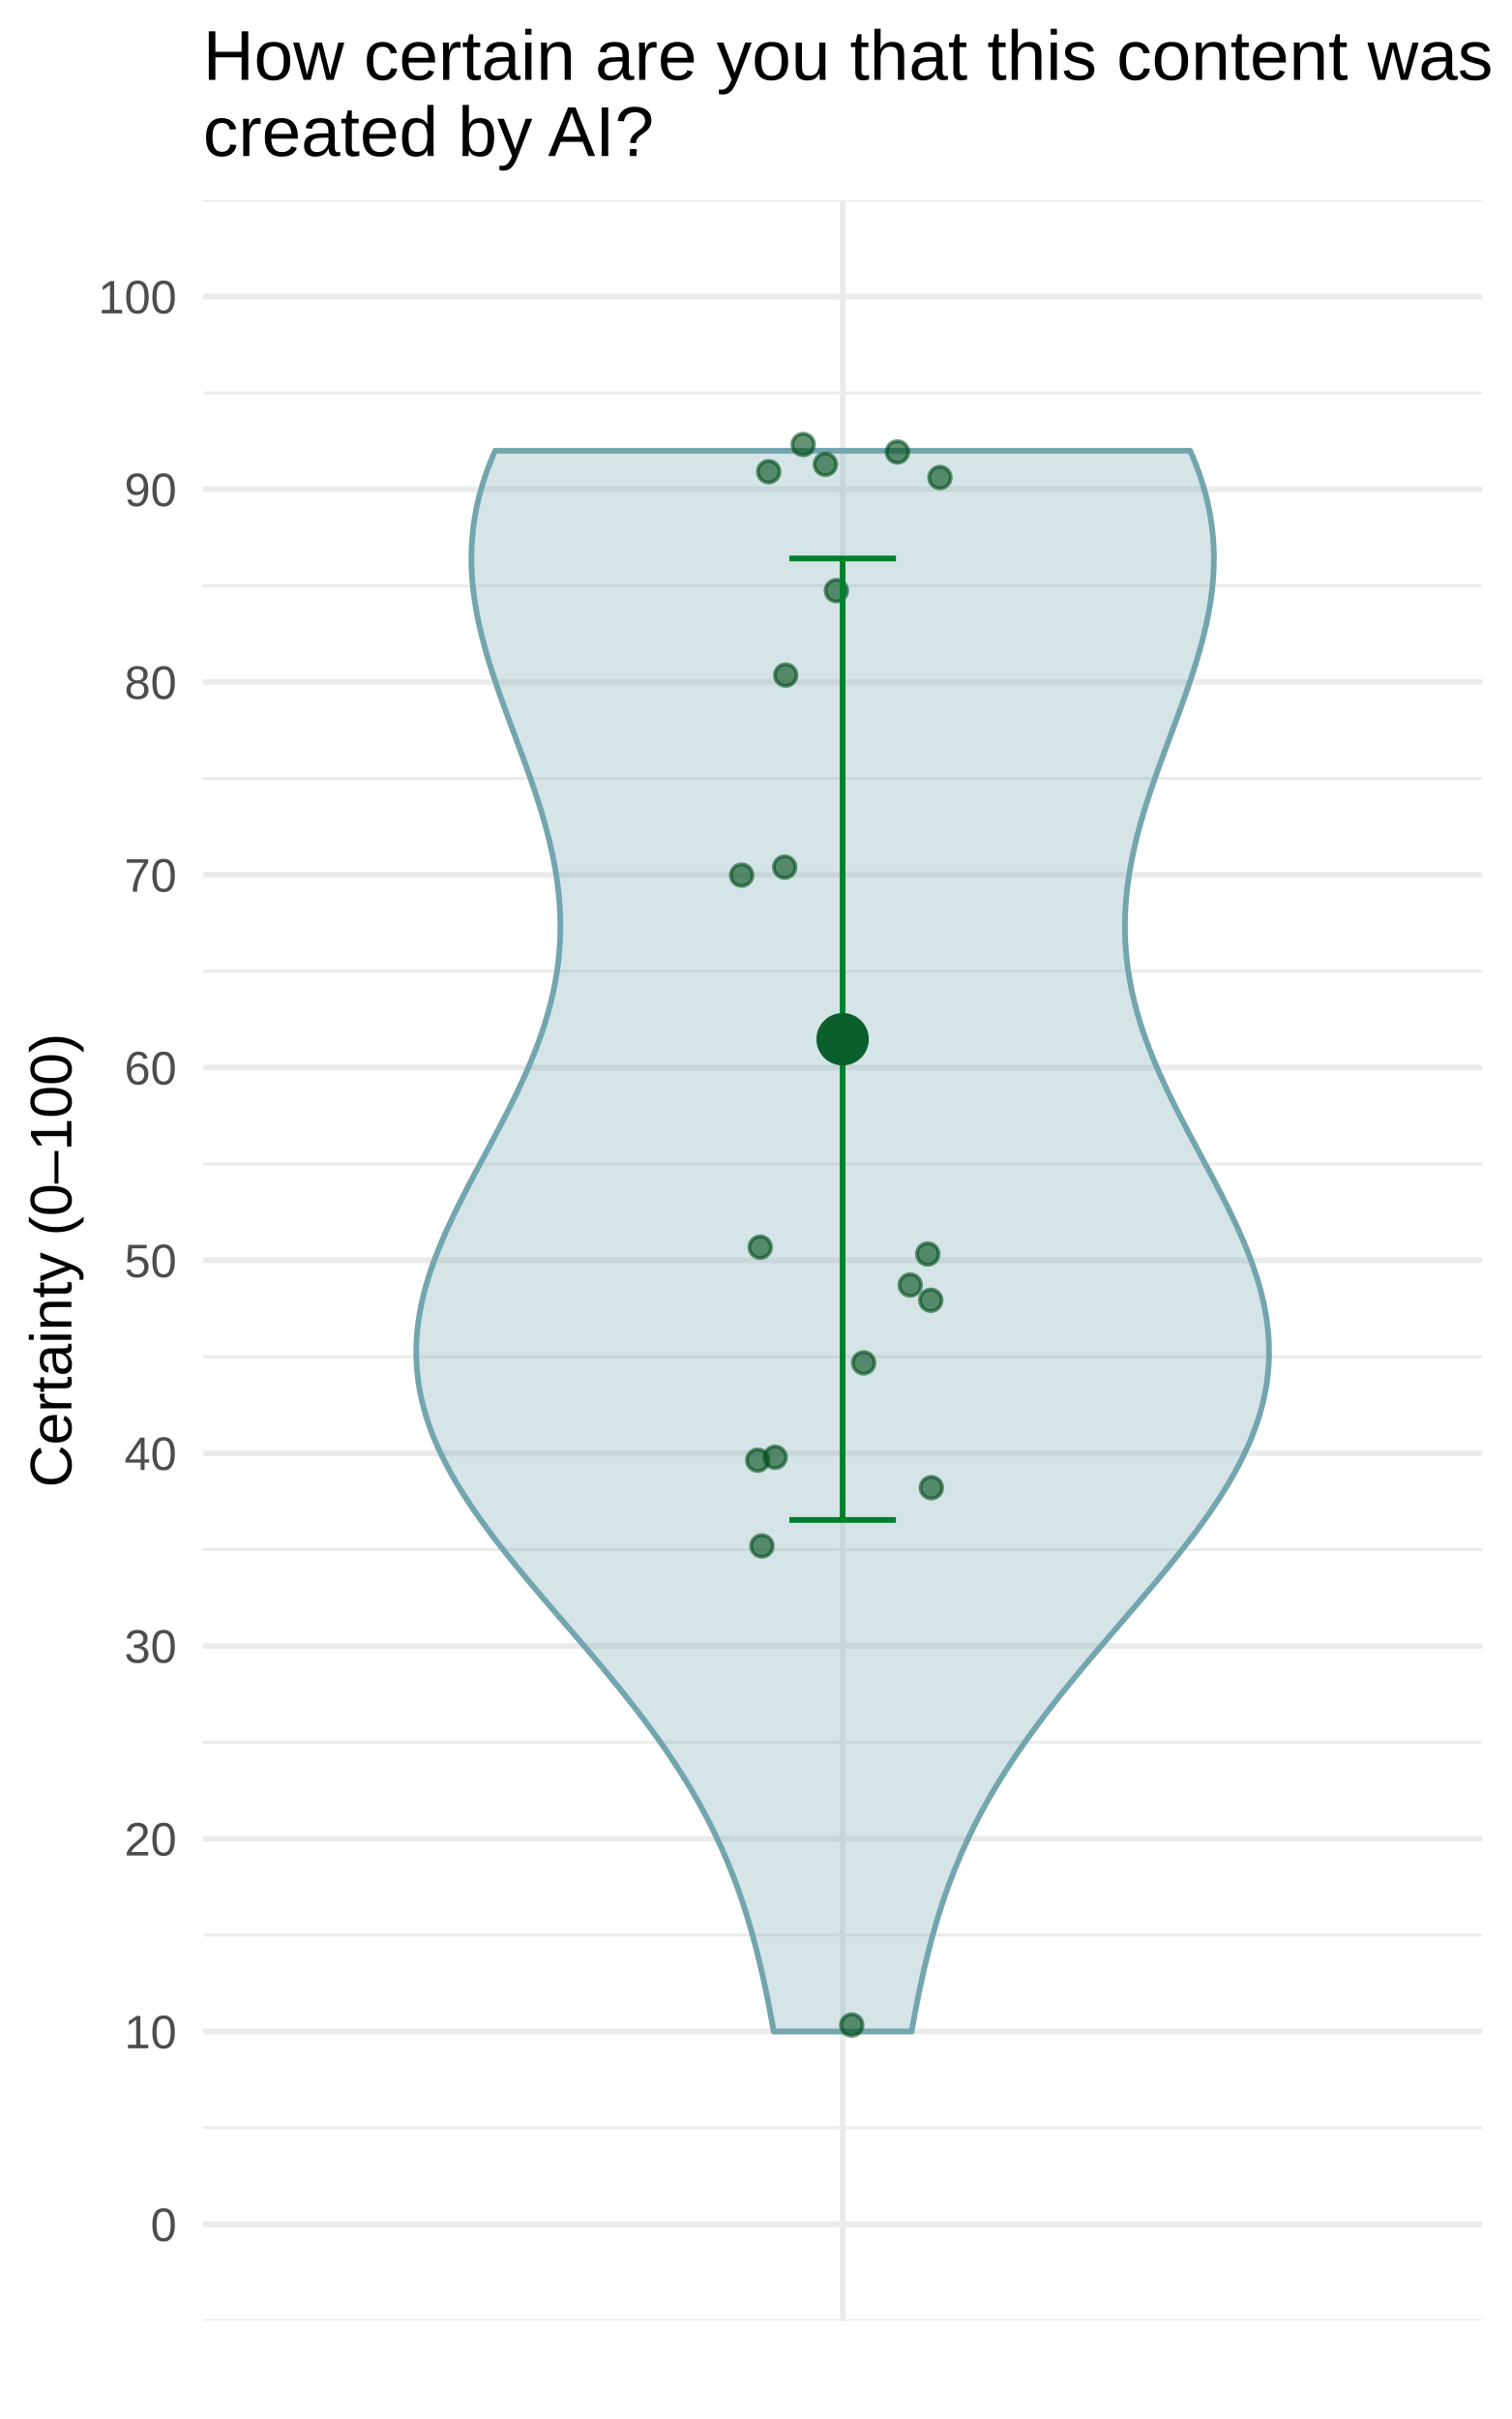
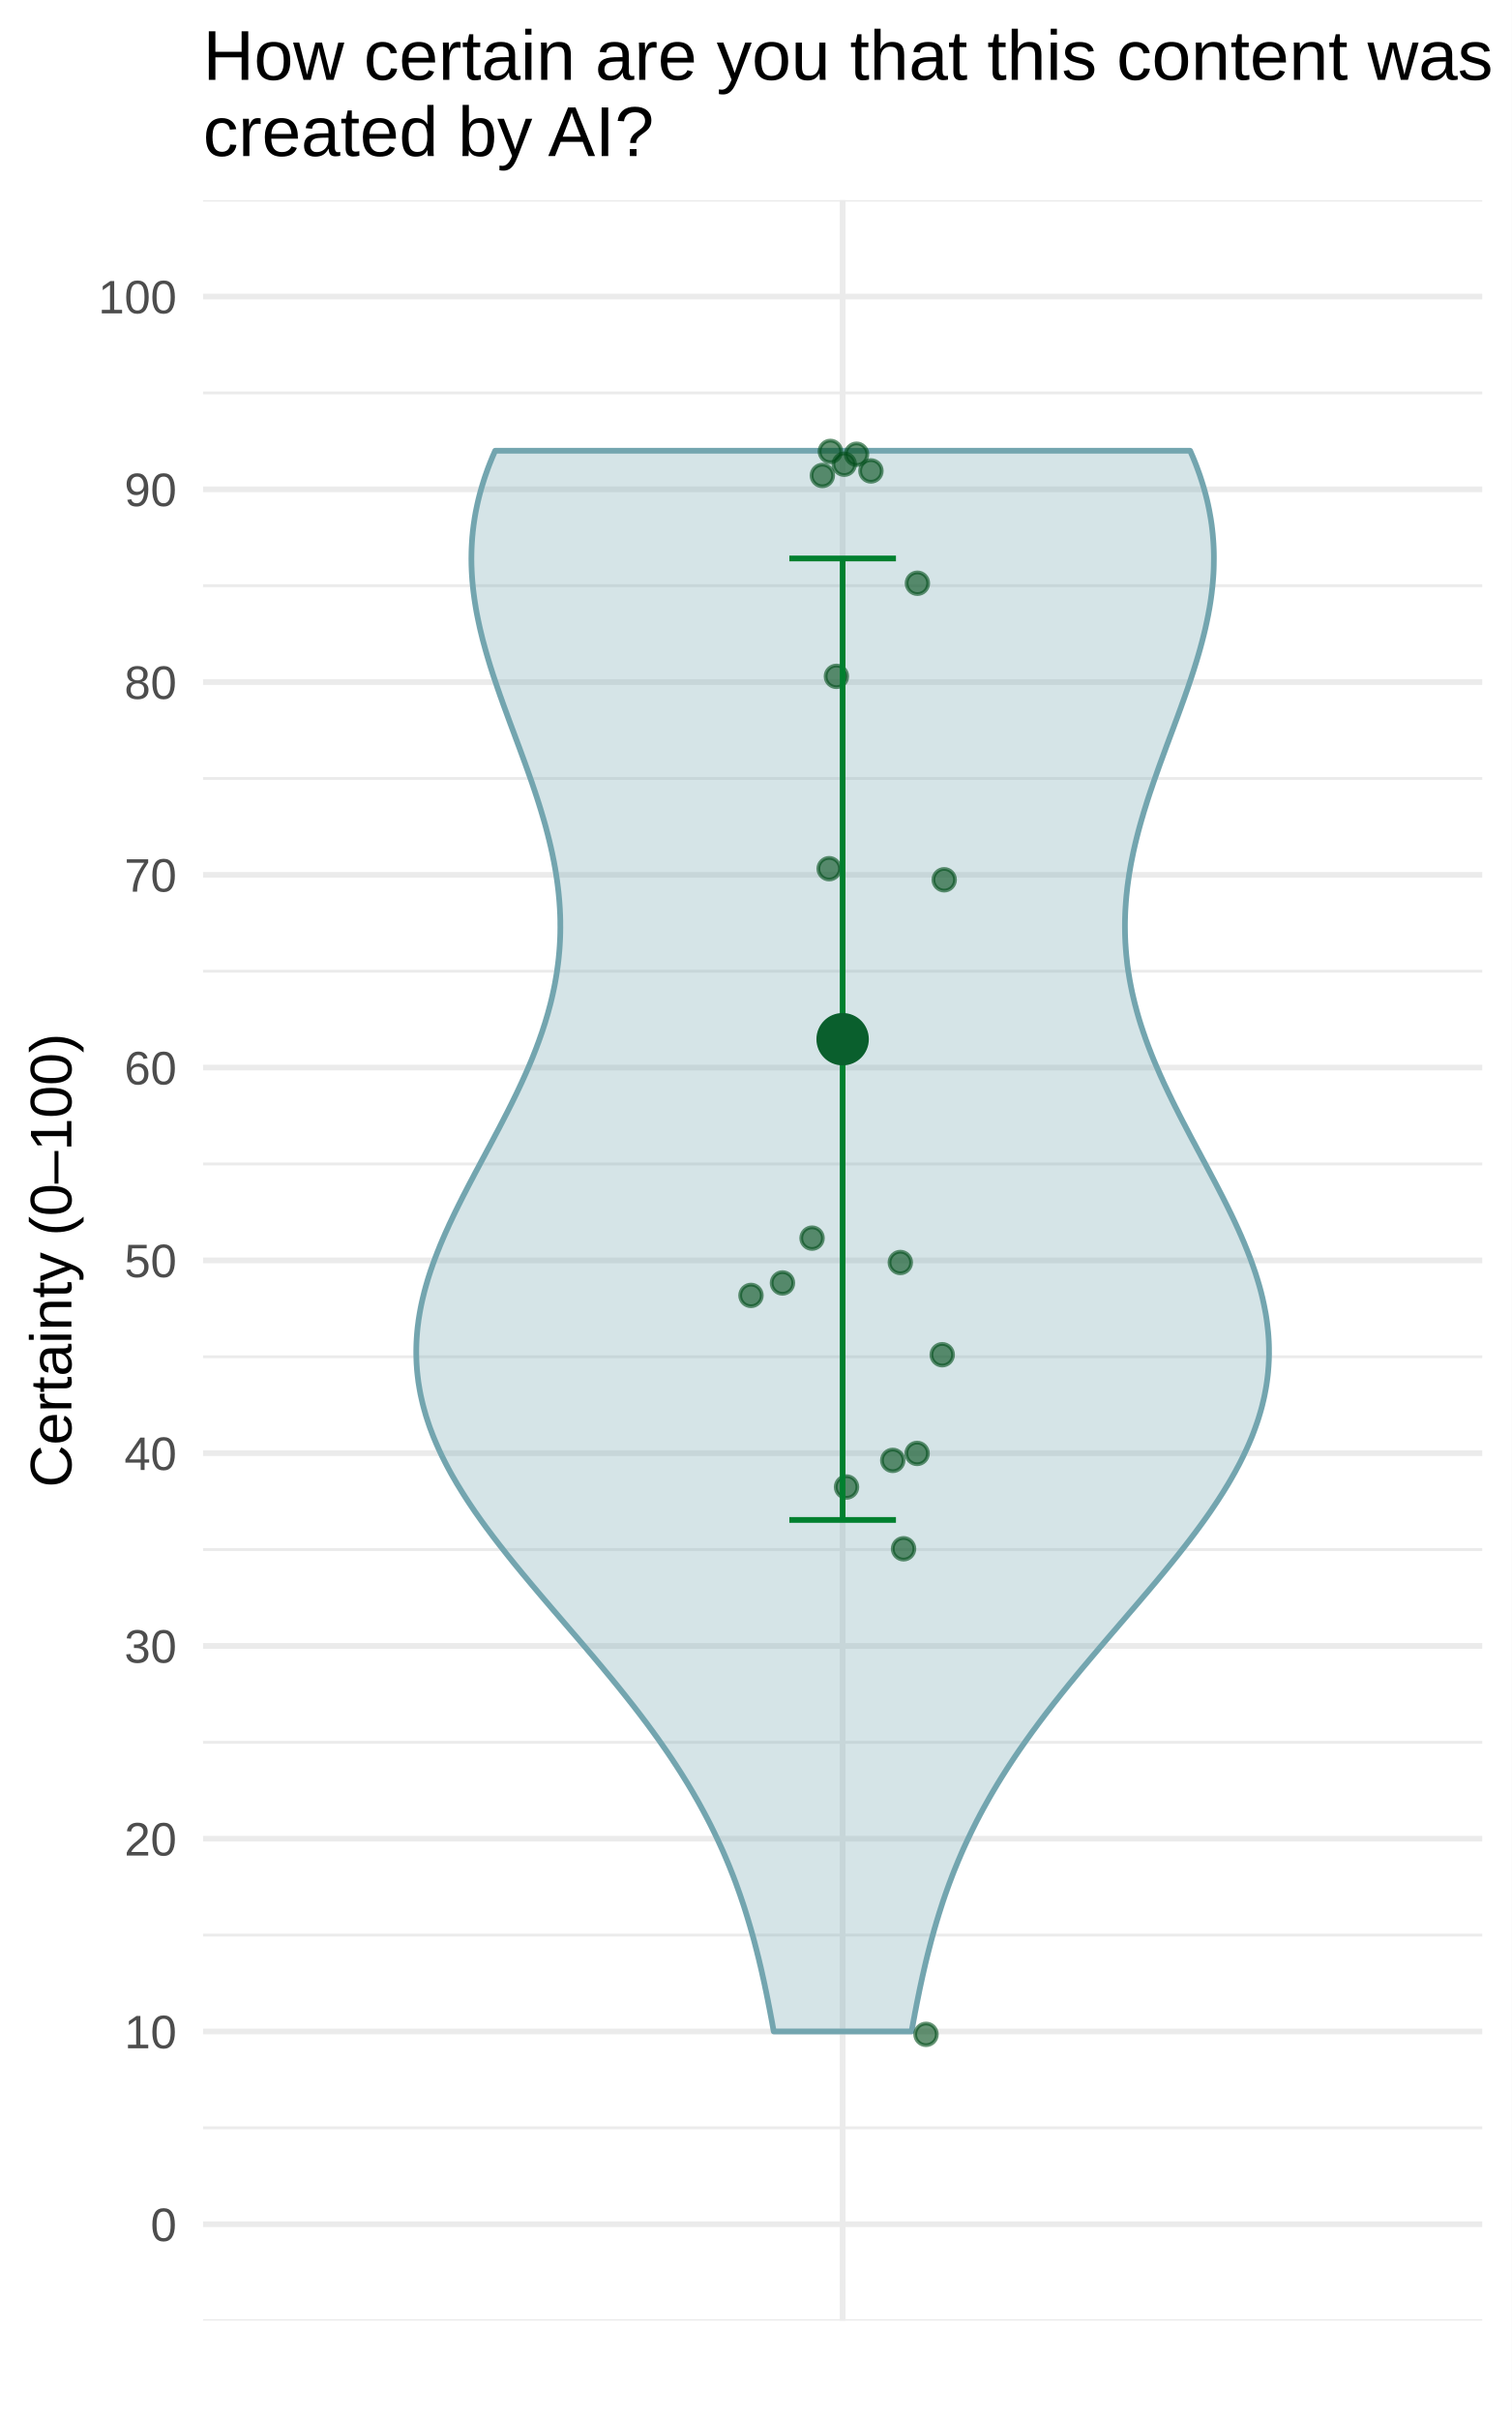
<svg xmlns="http://www.w3.org/2000/svg" width="360.00pt" height="576.00pt" viewBox="0 0 360.00 576.00">
  <g class="svglite">
    <defs>
      <style type="text/css">
    .svglite line, .svglite polyline, .svglite polygon, .svglite path, .svglite rect, .svglite circle {
      fill: none;
      stroke: #000000;
      stroke-linecap: round;
      stroke-linejoin: round;
      stroke-miterlimit: 10.00;
    }
    .svglite text {
      white-space: pre;
    }
    .svglite g.glyphgroup path {
      fill: inherit;
      stroke: none;
    }
  </style>
    </defs>
    <rect width="100%" height="100%" style="stroke: none; fill: #FFFFFF;" />
    <defs>
      <clipPath id="cpMC4wMHwzNjAuMDB8MC4wMHw1NzYuMDA=">
        <rect x="0.00" y="0.00" width="360.00" height="576.00" />
      </clipPath>
    </defs>
    <g clip-path="url(#cpMC4wMHwzNjAuMDB8MC4wMHw1NzYuMDA=)">
      <rect x="0" y="0.00" width="360.00" height="576.00" style="stroke-width: 1.36; stroke: none; fill: #FFFFFF;" />
    </g>
    <defs>
      <clipPath id="cpNDguMzZ8MzUzLjAzfDQ3LjY2fDU1Mi41Nw==">
        <rect x="48.36" y="47.66" width="304.67" height="504.91" />
      </clipPath>
    </defs>
    <g clip-path="url(#cpNDguMzZ8MzUzLjAzfDQ3LjY2fDU1Mi41Nw==)">
      <polyline points="48.36,552.57 353.03,552.57 " style="stroke-width: 0.68; stroke: #EBEBEB; stroke-linecap: butt;" />
      <polyline points="48.36,506.67 353.03,506.67 " style="stroke-width: 0.68; stroke: #EBEBEB; stroke-linecap: butt;" />
      <polyline points="48.36,460.77 353.03,460.77 " style="stroke-width: 0.68; stroke: #EBEBEB; stroke-linecap: butt;" />
      <polyline points="48.36,414.87 353.03,414.87 " style="stroke-width: 0.68; stroke: #EBEBEB; stroke-linecap: butt;" />
      <polyline points="48.36,368.97 353.03,368.97 " style="stroke-width: 0.68; stroke: #EBEBEB; stroke-linecap: butt;" />
      <polyline points="48.36,323.07 353.03,323.07 " style="stroke-width: 0.68; stroke: #EBEBEB; stroke-linecap: butt;" />
      <polyline points="48.36,277.16 353.03,277.16 " style="stroke-width: 0.68; stroke: #EBEBEB; stroke-linecap: butt;" />
      <polyline points="48.36,231.26 353.03,231.26 " style="stroke-width: 0.68; stroke: #EBEBEB; stroke-linecap: butt;" />
      <polyline points="48.36,185.36 353.03,185.36 " style="stroke-width: 0.68; stroke: #EBEBEB; stroke-linecap: butt;" />
      <polyline points="48.36,139.46 353.03,139.46 " style="stroke-width: 0.68; stroke: #EBEBEB; stroke-linecap: butt;" />
      <polyline points="48.36,93.56 353.03,93.56 " style="stroke-width: 0.68; stroke: #EBEBEB; stroke-linecap: butt;" />
      <polyline points="48.36,47.66 353.03,47.66 " style="stroke-width: 0.68; stroke: #EBEBEB; stroke-linecap: butt;" />
      <polyline points="48.36,529.62 353.03,529.62 " style="stroke-width: 1.36; stroke: #EBEBEB; stroke-linecap: butt;" />
      <polyline points="48.36,483.72 353.03,483.72 " style="stroke-width: 1.36; stroke: #EBEBEB; stroke-linecap: butt;" />
      <polyline points="48.36,437.82 353.03,437.82 " style="stroke-width: 1.36; stroke: #EBEBEB; stroke-linecap: butt;" />
      <polyline points="48.36,391.92 353.03,391.92 " style="stroke-width: 1.36; stroke: #EBEBEB; stroke-linecap: butt;" />
      <polyline points="48.36,346.02 353.03,346.02 " style="stroke-width: 1.36; stroke: #EBEBEB; stroke-linecap: butt;" />
      <polyline points="48.36,300.12 353.03,300.12 " style="stroke-width: 1.36; stroke: #EBEBEB; stroke-linecap: butt;" />
      <polyline points="48.36,254.21 353.03,254.21 " style="stroke-width: 1.36; stroke: #EBEBEB; stroke-linecap: butt;" />
      <polyline points="48.36,208.31 353.03,208.31 " style="stroke-width: 1.36; stroke: #EBEBEB; stroke-linecap: butt;" />
      <polyline points="48.36,162.41 353.03,162.41 " style="stroke-width: 1.36; stroke: #EBEBEB; stroke-linecap: butt;" />
      <polyline points="48.36,116.51 353.03,116.51 " style="stroke-width: 1.36; stroke: #EBEBEB; stroke-linecap: butt;" />
      <polyline points="48.36,70.61 353.03,70.61 " style="stroke-width: 1.36; stroke: #EBEBEB; stroke-linecap: butt;" />
      <polyline points="200.69,552.57 200.69,47.66 " style="stroke-width: 1.36; stroke: #EBEBEB; stroke-linecap: butt;" />
      <polygon points="184.28,483.72 184.14,482.98 184.01,482.25 183.88,481.51 183.74,480.77 183.60,480.04 183.46,479.30 183.32,478.56 183.18,477.83 183.03,477.09 182.89,476.35 182.74,475.62 182.59,474.88 182.44,474.14 182.28,473.41 182.13,472.67 181.97,471.93 181.81,471.20 181.64,470.46 181.48,469.73 181.31,468.99 181.14,468.25 180.96,467.52 180.79,466.78 180.61,466.04 180.42,465.31 180.24,464.57 180.05,463.83 179.86,463.10 179.67,462.36 179.47,461.62 179.27,460.89 179.06,460.15 178.85,459.41 178.64,458.68 178.42,457.94 178.20,457.20 177.98,456.47 177.75,455.73 177.52,454.99 177.29,454.26 177.05,453.52 176.80,452.78 176.55,452.05 176.30,451.31 176.04,450.57 175.78,449.84 175.51,449.10 175.25,448.36 174.97,447.63 174.69,446.89 174.40,446.15 174.11,445.42 173.82,444.68 173.52,443.95 173.21,443.21 172.90,442.47 172.59,441.74 172.27,441.00 171.94,440.26 171.61,439.53 171.27,438.79 170.93,438.05 170.58,437.32 170.23,436.58 169.87,435.84 169.51,435.11 169.14,434.37 168.76,433.63 168.38,432.90 167.99,432.16 167.60,431.42 167.20,430.69 166.80,429.95 166.39,429.21 165.98,428.48 165.55,427.74 165.13,427.00 164.70,426.27 164.26,425.53 163.82,424.79 163.37,424.06 162.91,423.32 162.45,422.58 161.99,421.85 161.51,421.11 161.04,420.37 160.55,419.64 160.07,418.90 159.57,418.16 159.08,417.43 158.57,416.69 158.06,415.96 157.55,415.22 157.03,414.48 156.51,413.75 155.97,413.01 155.44,412.27 154.90,411.54 154.36,410.80 153.81,410.06 153.25,409.33 152.70,408.59 152.13,407.85 151.57,407.12 151.00,406.38 150.42,405.64 149.84,404.91 149.26,404.17 148.67,403.43 148.08,402.70 147.49,401.96 146.89,401.22 146.29,400.49 145.69,399.75 145.08,399.01 144.47,398.28 143.86,397.54 143.25,396.80 142.63,396.07 142.01,395.33 141.39,394.59 140.77,393.86 140.14,393.12 139.52,392.38 138.89,391.65 138.26,390.91 137.63,390.17 137.00,389.44 136.36,388.70 135.73,387.97 135.10,387.23 134.46,386.49 133.83,385.76 133.20,385.02 132.56,384.28 131.93,383.55 131.30,382.81 130.67,382.07 130.04,381.34 129.41,380.60 128.78,379.86 128.16,379.13 127.54,378.39 126.91,377.65 126.30,376.92 125.68,376.18 125.07,375.44 124.45,374.71 123.85,373.97 123.24,373.23 122.64,372.50 122.04,371.76 121.45,371.02 120.86,370.29 120.28,369.55 119.70,368.81 119.12,368.08 118.55,367.34 117.98,366.60 117.42,365.87 116.87,365.13 116.32,364.39 115.77,363.66 115.23,362.92 114.70,362.19 114.18,361.45 113.66,360.71 113.14,359.98 112.64,359.24 112.14,358.50 111.65,357.77 111.17,357.03 110.69,356.29 110.23,355.56 109.77,354.82 109.32,354.08 108.87,353.35 108.44,352.61 108.01,351.87 107.59,351.14 107.18,350.40 106.78,349.66 106.39,348.93 106.01,348.19 105.64,347.45 105.27,346.72 104.92,345.98 104.57,345.24 104.25,344.51 103.92,343.77 103.61,343.03 103.30,342.30 103.01,341.56 102.73,340.82 102.45,340.09 102.19,339.35 101.94,338.61 101.70,337.88 101.46,337.14 101.25,336.40 101.04,335.67 100.84,334.93 100.74,334.54 100.65,334.20 100.48,333.46 100.31,332.72 100.15,331.99 100.01,331.25 99.88,330.51 99.76,329.78 99.64,329.04 99.55,328.30 99.46,327.57 99.38,326.83 99.31,326.09 99.26,325.36 99.21,324.62 99.18,323.88 99.16,323.15 99.14,322.41 99.14,321.67 99.15,320.94 99.17,320.20 99.20,319.46 99.24,318.73 99.29,317.99 99.35,317.25 99.42,316.52 99.50,315.78 99.60,315.04 99.69,314.31 99.81,313.57 99.93,312.83 100.06,312.10 100.20,311.36 100.35,310.62 100.51,309.89 100.68,309.15 100.86,308.42 101.04,307.68 101.24,306.94 101.44,306.21 101.66,305.47 101.87,304.73 102.10,304.00 102.34,303.26 102.58,302.52 102.84,301.79 103.09,301.05 103.36,300.31 103.63,299.58 103.92,298.84 104.20,298.10 104.50,297.37 104.79,296.63 105.10,295.89 105.26,295.52 105.41,295.16 105.73,294.42 106.05,293.68 106.38,292.95 106.72,292.21 107.05,291.47 107.40,290.74 107.75,290.00 108.10,289.26 108.45,288.53 108.82,287.79 109.18,287.05 109.55,286.32 109.92,285.58 110.29,284.84 110.67,284.11 111.05,283.37 111.43,282.63 111.81,281.90 112.20,281.16 112.59,280.43 112.97,279.69 113.36,278.95 113.76,278.22 114.15,277.48 114.54,276.74 114.93,276.01 115.33,275.27 115.72,274.53 116.11,273.80 116.51,273.06 116.90,272.32 117.29,271.59 117.68,270.85 118.07,270.11 118.46,269.38 118.85,268.64 119.23,267.90 119.61,267.17 119.99,266.43 120.37,265.69 120.75,264.96 121.12,264.22 121.49,263.48 121.86,262.75 122.22,262.01 122.58,261.27 122.94,260.54 123.29,259.80 123.64,259.06 123.98,258.33 124.33,257.59 124.66,256.85 124.99,256.12 125.32,255.38 125.64,254.64 125.96,253.91 126.27,253.17 126.58,252.44 126.88,251.70 127.17,250.96 127.46,250.23 127.75,249.49 128.02,248.75 128.30,248.02 128.56,247.28 128.82,246.54 129.08,245.81 129.32,245.07 129.56,244.33 129.80,243.60 130.02,242.86 130.24,242.12 130.46,241.39 130.66,240.65 130.86,239.91 131.06,239.18 131.24,238.44 131.42,237.70 131.59,236.97 131.75,236.23 131.91,235.49 132.06,234.76 132.20,234.02 132.33,233.28 132.46,232.55 132.58,231.81 132.69,231.07 132.79,230.34 132.89,229.60 132.98,228.86 133.06,228.13 133.13,227.39 133.20,226.66 133.26,225.92 133.31,225.18 133.35,224.45 133.39,223.71 133.42,222.97 133.44,222.24 133.45,221.50 133.46,220.76 133.45,220.03 133.45,219.29 133.43,218.55 133.41,217.82 133.37,217.08 133.34,216.34 133.29,215.61 133.24,214.87 133.18,214.13 133.11,213.40 133.04,212.66 132.96,211.92 132.87,211.19 132.78,210.45 132.68,209.71 132.57,208.98 132.46,208.24 132.34,207.50 132.22,206.77 132.08,206.03 131.95,205.29 131.80,204.56 131.65,203.82 131.50,203.08 131.33,202.35 131.17,201.61 130.99,200.87 130.82,200.14 130.63,199.40 130.45,198.67 130.25,197.93 130.06,197.19 129.86,196.46 129.65,195.72 129.44,194.98 129.22,194.25 129.00,193.51 128.78,192.77 128.55,192.04 128.32,191.30 128.08,190.56 127.85,189.83 127.60,189.09 127.36,188.35 127.11,187.62 126.86,186.88 126.61,186.14 126.35,185.41 126.09,184.67 125.83,183.93 125.57,183.20 125.30,182.46 125.04,181.72 124.77,180.99 124.50,180.25 124.23,179.51 123.96,178.78 123.69,178.04 123.41,177.30 123.14,176.57 122.86,175.83 122.59,175.09 122.32,174.36 122.04,173.62 121.77,172.89 121.49,172.15 121.22,171.41 120.95,170.68 120.68,169.94 120.41,169.20 120.14,168.47 119.87,167.73 119.61,166.99 119.35,166.26 119.08,165.52 118.83,164.78 118.57,164.05 118.32,163.31 118.07,162.57 117.82,161.84 117.57,161.10 117.33,160.36 117.10,159.63 116.86,158.89 116.63,158.15 116.41,157.42 116.19,156.68 115.97,155.94 115.76,155.21 115.55,154.47 115.35,153.73 115.15,153.00 114.95,152.26 114.77,151.52 114.59,150.79 114.41,150.05 114.24,149.31 114.08,148.58 113.92,147.84 113.77,147.10 113.62,146.37 113.48,145.63 113.35,144.90 113.23,144.16 113.11,143.42 113.00,142.69 112.90,141.95 112.80,141.21 112.71,140.48 112.63,139.74 112.56,139.00 112.49,138.27 112.44,137.53 112.39,136.79 112.35,136.06 112.32,135.32 112.29,134.58 112.28,133.85 112.27,133.11 112.28,132.37 112.29,131.64 112.31,130.90 112.34,130.16 112.38,129.43 112.43,128.69 112.48,127.95 112.55,127.22 112.62,126.48 112.71,125.74 112.72,125.69 112.80,125.01 112.91,124.27 113.02,123.53 113.14,122.80 113.27,122.06 113.42,121.32 113.57,120.59 113.73,119.85 113.90,119.11 114.08,118.38 114.27,117.64 114.47,116.91 114.68,116.17 114.90,115.43 115.13,114.70 115.36,113.96 115.61,113.22 115.87,112.49 116.13,111.75 116.41,111.01 116.69,110.28 116.99,109.54 117.29,108.80 117.61,108.07 117.93,107.33 283.46,107.33 283.78,108.07 284.10,108.80 284.40,109.54 284.70,110.28 284.98,111.01 285.25,111.75 285.52,112.49 285.78,113.22 286.02,113.96 286.26,114.70 286.49,115.43 286.71,116.17 286.92,116.91 287.12,117.64 287.31,118.38 287.49,119.11 287.66,119.85 287.82,120.59 287.97,121.32 288.11,122.06 288.24,122.80 288.37,123.53 288.48,124.27 288.59,125.01 288.67,125.69 288.68,125.74 288.76,126.48 288.84,127.22 288.90,127.95 288.96,128.69 289.01,129.43 289.05,130.16 289.08,130.90 289.10,131.64 289.11,132.37 289.11,133.11 289.10,133.85 289.09,134.58 289.07,135.32 289.04,136.06 289.00,136.79 288.95,137.53 288.89,138.27 288.83,139.00 288.76,139.74 288.67,140.48 288.59,141.21 288.49,141.95 288.39,142.69 288.28,143.42 288.16,144.16 288.04,144.90 287.90,145.63 287.77,146.37 287.62,147.10 287.47,147.84 287.31,148.58 287.15,149.31 286.98,150.05 286.80,150.79 286.62,151.52 286.43,152.26 286.24,153.00 286.04,153.73 285.84,154.47 285.63,155.21 285.42,155.94 285.20,156.68 284.98,157.42 284.75,158.15 284.52,158.89 284.29,159.63 284.05,160.36 283.81,161.10 283.57,161.84 283.32,162.57 283.07,163.31 282.82,164.05 282.56,164.78 282.30,165.52 282.04,166.26 281.78,166.99 281.51,167.73 281.25,168.47 280.98,169.20 280.71,169.94 280.44,170.68 280.17,171.41 279.89,172.15 279.62,172.89 279.35,173.62 279.07,174.36 278.80,175.09 278.52,175.83 278.25,176.57 277.97,177.30 277.70,178.04 277.43,178.78 277.16,179.51 276.89,180.25 276.62,180.99 276.35,181.72 276.08,182.46 275.82,183.20 275.56,183.93 275.30,184.67 275.04,185.41 274.78,186.14 274.53,186.88 274.28,187.62 274.03,188.35 273.78,189.09 273.54,189.83 273.30,190.56 273.07,191.30 272.84,192.04 272.61,192.77 272.38,193.51 272.17,194.25 271.95,194.98 271.74,195.72 271.53,196.46 271.33,197.19 271.13,197.93 270.94,198.67 270.75,199.40 270.57,200.14 270.39,200.87 270.22,201.61 270.05,202.35 269.89,203.08 269.74,203.82 269.59,204.56 269.44,205.29 269.30,206.03 269.17,206.77 269.05,207.50 268.92,208.24 268.82,208.98 268.71,209.71 268.61,210.45 268.51,211.19 268.43,211.92 268.35,212.66 268.27,213.40 268.21,214.13 268.15,214.87 268.10,215.61 268.05,216.34 268.01,217.08 267.98,217.82 267.96,218.55 267.94,219.29 267.93,220.03 267.93,220.76 267.94,221.50 267.95,222.24 267.97,222.97 268.00,223.71 268.03,224.45 268.08,225.18 268.13,225.92 268.19,226.66 268.25,227.39 268.33,228.13 268.41,228.86 268.49,229.60 268.59,230.34 268.69,231.07 268.81,231.81 268.93,232.55 269.05,233.28 269.19,234.02 269.33,234.76 269.48,235.49 269.63,236.23 269.80,236.97 269.97,237.70 270.15,238.44 270.33,239.18 270.53,239.91 270.72,240.65 270.93,241.39 271.14,242.12 271.36,242.86 271.59,243.60 271.82,244.33 272.07,245.07 272.31,245.81 272.57,246.54 272.82,247.28 273.09,248.02 273.36,248.75 273.64,249.49 273.93,250.23 274.21,250.96 274.51,251.70 274.81,252.44 275.12,253.17 275.43,253.91 275.75,254.64 276.07,255.38 276.39,256.12 276.73,256.85 277.06,257.59 277.40,258.33 277.75,259.06 278.10,259.80 278.45,260.54 278.81,261.27 279.16,262.01 279.53,262.75 279.89,263.48 280.27,264.22 280.64,264.96 281.01,265.69 281.39,266.43 281.77,267.17 282.16,267.90 282.54,268.64 282.93,269.38 283.31,270.11 283.70,270.85 284.09,271.59 284.49,272.32 284.88,273.06 285.27,273.80 285.67,274.53 286.06,275.27 286.45,276.01 286.85,276.74 287.24,277.48 287.63,278.22 288.02,278.95 288.41,279.69 288.80,280.43 289.19,281.16 289.58,281.90 289.96,282.63 290.34,283.37 290.72,284.11 291.10,284.84 291.47,285.58 291.84,286.32 292.21,287.05 292.57,287.79 292.93,288.53 293.29,289.26 293.64,290.00 293.99,290.74 294.33,291.47 294.67,292.21 295.01,292.95 295.33,293.68 295.66,294.42 295.97,295.16 296.13,295.52 296.29,295.89 296.59,296.63 296.89,297.37 297.19,298.10 297.47,298.84 297.76,299.58 298.03,300.31 298.29,301.05 298.55,301.79 298.80,302.52 299.05,303.26 299.28,304.00 299.51,304.73 299.73,305.47 299.95,306.21 300.15,306.94 300.35,307.68 300.53,308.42 300.71,309.15 300.87,309.89 301.03,310.62 301.18,311.36 301.32,312.10 301.46,312.83 301.58,313.57 301.69,314.31 301.79,315.04 301.88,315.78 301.96,316.52 302.04,317.25 302.10,317.99 302.15,318.73 302.19,319.46 302.22,320.20 302.24,320.94 302.24,321.67 302.25,322.41 302.23,323.15 302.21,323.88 302.17,324.62 302.13,325.36 302.07,326.09 302.01,326.83 301.93,327.57 301.84,328.30 301.74,329.04 301.63,329.78 301.51,330.51 301.37,331.25 301.23,331.99 301.08,332.72 300.91,333.46 300.73,334.20 300.65,334.54 300.55,334.93 300.35,335.67 300.14,336.40 299.92,337.14 299.69,337.88 299.45,338.61 299.19,339.35 298.93,340.09 298.66,340.82 298.38,341.56 298.09,342.30 297.78,343.03 297.47,343.77 297.14,344.51 296.81,345.24 296.46,345.98 296.11,346.72 295.75,347.45 295.38,348.19 295.00,348.93 294.60,349.66 294.21,350.40 293.79,351.14 293.38,351.87 292.95,352.61 292.52,353.35 292.07,354.08 291.62,354.82 291.16,355.56 290.69,356.29 290.22,357.03 289.73,357.77 289.24,358.50 288.74,359.24 288.24,359.98 287.73,360.71 287.21,361.45 286.68,362.19 286.15,362.92 285.61,363.66 285.07,364.39 284.52,365.13 283.96,365.87 283.41,366.60 282.84,367.34 282.27,368.08 281.69,368.81 281.11,369.55 280.53,370.29 279.94,371.02 279.34,371.76 278.74,372.50 278.14,373.23 277.54,373.97 276.93,374.71 276.32,375.44 275.71,376.18 275.09,376.92 274.47,377.65 273.85,378.39 273.23,379.13 272.60,379.86 271.97,380.60 271.35,381.34 270.72,382.07 270.09,382.81 269.45,383.55 268.82,384.28 268.19,385.02 267.56,385.76 266.92,386.49 266.29,387.23 265.66,387.97 265.02,388.70 264.39,389.44 263.76,390.17 263.13,390.91 262.50,391.65 261.87,392.38 261.25,393.12 260.62,393.86 260.00,394.59 259.38,395.33 258.76,396.07 258.14,396.80 257.52,397.54 256.91,398.28 256.30,399.01 255.70,399.75 255.09,400.49 254.49,401.22 253.90,401.96 253.30,402.70 252.71,403.43 252.13,404.17 251.54,404.91 250.96,405.64 250.39,406.38 249.82,407.12 249.25,407.85 248.69,408.59 248.13,409.33 247.58,410.06 247.03,410.80 246.49,411.54 245.94,412.27 245.41,413.01 244.88,413.75 244.36,414.48 243.84,415.22 243.32,415.96 242.81,416.69 242.31,417.43 241.81,418.16 241.32,418.90 240.83,419.64 240.35,420.37 239.87,421.11 239.40,421.85 238.94,422.58 238.47,423.32 238.02,424.06 237.57,424.79 237.13,425.53 236.69,426.27 236.26,427.00 235.83,427.74 235.41,428.48 235.00,429.21 234.59,429.95 234.18,430.69 233.79,431.42 233.39,432.16 233.01,432.90 232.62,433.63 232.25,434.37 231.88,435.11 231.52,435.84 231.16,436.58 230.81,437.32 230.46,438.05 230.12,438.79 229.78,439.53 229.45,440.26 229.12,441.00 228.80,441.74 228.49,442.47 228.17,443.21 227.87,443.95 227.57,444.68 227.27,445.42 226.98,446.15 226.70,446.89 226.42,447.63 226.14,448.36 225.87,449.10 225.60,449.84 225.34,450.57 225.08,451.31 224.83,452.05 224.58,452.78 224.34,453.52 224.10,454.26 223.87,454.99 223.63,455.73 223.41,456.47 223.18,457.20 222.96,457.94 222.75,458.68 222.53,459.41 222.33,460.15 222.12,460.89 221.92,461.62 221.72,462.36 221.53,463.10 221.34,463.83 221.15,464.57 220.96,465.31 220.78,466.04 220.60,466.78 220.42,467.52 220.25,468.25 220.08,468.99 219.91,469.73 219.74,470.46 219.58,471.20 219.42,471.93 219.26,472.67 219.10,473.41 218.95,474.14 218.80,474.88 218.65,475.62 218.50,476.35 218.35,477.09 218.21,477.83 218.07,478.56 217.92,479.30 217.79,480.04 217.65,480.77 217.51,481.51 217.38,482.25 217.24,482.98 217.11,483.72 184.28,483.72 " style="stroke-width: 1.36; stroke: #73A5AF; stroke-linecap: butt; fill: #73A5AF; fill-opacity: 0.30;" />
-       <circle cx="196.58" cy="110.57" r="2.58" style="stroke-width: 0.90; stroke: #004D1A; stroke-opacity: 0.60; fill: #004D1A; fill-opacity: 0.60;" />
-       <circle cx="202.86" cy="482.20" r="2.58" style="stroke-width: 0.90; stroke: #004D1A; stroke-opacity: 0.60; fill: #004D1A; fill-opacity: 0.60;" />
-       <circle cx="183.08" cy="112.32" r="2.58" style="stroke-width: 0.90; stroke: #004D1A; stroke-opacity: 0.60; fill: #004D1A; fill-opacity: 0.60;" />
-       <circle cx="176.64" cy="208.39" r="2.58" style="stroke-width: 0.90; stroke: #004D1A; stroke-opacity: 0.60; fill: #004D1A; fill-opacity: 0.60;" />
-       <circle cx="181.06" cy="296.98" r="2.58" style="stroke-width: 0.90; stroke: #004D1A; stroke-opacity: 0.60; fill: #004D1A; fill-opacity: 0.60;" />
-       <circle cx="199.20" cy="140.65" r="2.58" style="stroke-width: 0.90; stroke: #004D1A; stroke-opacity: 0.60; fill: #004D1A; fill-opacity: 0.60;" />
-       <circle cx="180.47" cy="347.70" r="2.58" style="stroke-width: 0.90; stroke: #004D1A; stroke-opacity: 0.60; fill: #004D1A; fill-opacity: 0.60;" />
-       <circle cx="181.47" cy="368.12" r="2.58" style="stroke-width: 0.90; stroke: #004D1A; stroke-opacity: 0.60; fill: #004D1A; fill-opacity: 0.60;" />
-       <circle cx="191.29" cy="105.85" r="2.58" style="stroke-width: 0.90; stroke: #004D1A; stroke-opacity: 0.60; fill: #004D1A; fill-opacity: 0.60;" />
-       <circle cx="220.97" cy="298.60" r="2.58" style="stroke-width: 0.90; stroke: #004D1A; stroke-opacity: 0.60; fill: #004D1A; fill-opacity: 0.60;" />
-       <circle cx="184.62" cy="347.00" r="2.58" style="stroke-width: 0.90; stroke: #004D1A; stroke-opacity: 0.60; fill: #004D1A; fill-opacity: 0.60;" />
-       <circle cx="223.87" cy="113.71" r="2.58" style="stroke-width: 0.90; stroke: #004D1A; stroke-opacity: 0.60; fill: #004D1A; fill-opacity: 0.60;" />
-       <circle cx="186.89" cy="206.48" r="2.58" style="stroke-width: 0.90; stroke: #004D1A; stroke-opacity: 0.60; fill: #004D1A; fill-opacity: 0.60;" />
-       <circle cx="205.70" cy="324.52" r="2.58" style="stroke-width: 0.90; stroke: #004D1A; stroke-opacity: 0.60; fill: #004D1A; fill-opacity: 0.60;" />
-       <circle cx="187.13" cy="160.76" r="2.58" style="stroke-width: 0.90; stroke: #004D1A; stroke-opacity: 0.60; fill: #004D1A; fill-opacity: 0.60;" />
-       <circle cx="221.82" cy="354.24" r="2.58" style="stroke-width: 0.90; stroke: #004D1A; stroke-opacity: 0.60; fill: #004D1A; fill-opacity: 0.60;" />
-       <circle cx="213.74" cy="107.62" r="2.58" style="stroke-width: 0.90; stroke: #004D1A; stroke-opacity: 0.60; fill: #004D1A; fill-opacity: 0.60;" />
-       <circle cx="221.68" cy="309.61" r="2.58" style="stroke-width: 0.90; stroke: #004D1A; stroke-opacity: 0.60; fill: #004D1A; fill-opacity: 0.60;" />
-       <circle cx="216.79" cy="305.99" r="2.58" style="stroke-width: 0.90; stroke: #004D1A; stroke-opacity: 0.60; fill: #004D1A; fill-opacity: 0.60;" />
+       <circle cx="207.43" cy="112.14" r="2.58" style="stroke-width: 0.90; stroke: #004D1A; stroke-opacity: 0.60; fill: #004D1A; fill-opacity: 0.60;" />
+       <circle cx="220.55" cy="484.41" r="2.58" style="stroke-width: 0.90; stroke: #004D1A; stroke-opacity: 0.60; fill: #004D1A; fill-opacity: 0.60;" />
+       <circle cx="201.08" cy="110.54" r="2.58" style="stroke-width: 0.90; stroke: #004D1A; stroke-opacity: 0.60; fill: #004D1A; fill-opacity: 0.60;" />
+       <circle cx="224.88" cy="209.49" r="2.58" style="stroke-width: 0.90; stroke: #004D1A; stroke-opacity: 0.60; fill: #004D1A; fill-opacity: 0.60;" />
+       <circle cx="193.41" cy="294.82" r="2.58" style="stroke-width: 0.90; stroke: #004D1A; stroke-opacity: 0.60; fill: #004D1A; fill-opacity: 0.60;" />
+       <circle cx="218.50" cy="138.88" r="2.58" style="stroke-width: 0.90; stroke: #004D1A; stroke-opacity: 0.60; fill: #004D1A; fill-opacity: 0.60;" />
+       <circle cx="212.63" cy="347.74" r="2.58" style="stroke-width: 0.90; stroke: #004D1A; stroke-opacity: 0.60; fill: #004D1A; fill-opacity: 0.60;" />
+       <circle cx="215.20" cy="368.79" r="2.58" style="stroke-width: 0.90; stroke: #004D1A; stroke-opacity: 0.60; fill: #004D1A; fill-opacity: 0.60;" />
+       <circle cx="204.00" cy="108.16" r="2.58" style="stroke-width: 0.90; stroke: #004D1A; stroke-opacity: 0.60; fill: #004D1A; fill-opacity: 0.60;" />
+       <circle cx="214.43" cy="300.62" r="2.58" style="stroke-width: 0.90; stroke: #004D1A; stroke-opacity: 0.60; fill: #004D1A; fill-opacity: 0.60;" />
+       <circle cx="218.43" cy="346.08" r="2.58" style="stroke-width: 0.90; stroke: #004D1A; stroke-opacity: 0.60; fill: #004D1A; fill-opacity: 0.60;" />
+       <circle cx="195.86" cy="113.22" r="2.58" style="stroke-width: 0.90; stroke: #004D1A; stroke-opacity: 0.60; fill: #004D1A; fill-opacity: 0.60;" />
+       <circle cx="197.48" cy="206.85" r="2.58" style="stroke-width: 0.90; stroke: #004D1A; stroke-opacity: 0.60; fill: #004D1A; fill-opacity: 0.60;" />
+       <circle cx="224.41" cy="322.58" r="2.58" style="stroke-width: 0.90; stroke: #004D1A; stroke-opacity: 0.60; fill: #004D1A; fill-opacity: 0.60;" />
+       <circle cx="199.21" cy="161.05" r="2.58" style="stroke-width: 0.90; stroke: #004D1A; stroke-opacity: 0.60; fill: #004D1A; fill-opacity: 0.60;" />
+       <circle cx="201.62" cy="354.08" r="2.58" style="stroke-width: 0.90; stroke: #004D1A; stroke-opacity: 0.60; fill: #004D1A; fill-opacity: 0.60;" />
+       <circle cx="197.77" cy="107.49" r="2.58" style="stroke-width: 0.90; stroke: #004D1A; stroke-opacity: 0.60; fill: #004D1A; fill-opacity: 0.60;" />
+       <circle cx="178.86" cy="308.46" r="2.58" style="stroke-width: 0.90; stroke: #004D1A; stroke-opacity: 0.60; fill: #004D1A; fill-opacity: 0.60;" />
+       <circle cx="186.36" cy="305.49" r="2.58" style="stroke-width: 0.90; stroke: #004D1A; stroke-opacity: 0.60; fill: #004D1A; fill-opacity: 0.60;" />
      <polyline points="188.00,132.98 213.39,132.98 " style="stroke-width: 1.36; stroke: #00802F; stroke-linecap: butt;" />
      <polyline points="200.69,132.98 200.69,361.92 " style="stroke-width: 1.36; stroke: #00802F; stroke-linecap: butt;" />
      <polyline points="188.00,361.92 213.39,361.92 " style="stroke-width: 1.36; stroke: #00802F; stroke-linecap: butt;" />
      <circle cx="200.69" cy="247.45" r="5.79" style="stroke-width: 0.90; stroke: #0A5F2D; fill: #0A5F2D;" />
    </g>
    <g clip-path="url(#cpMC4wMHwzNjAuMDB8MC4wMHw1NzYuMDA=)">
      <text x="42.08" y="533.63" text-anchor="end" style="font-size: 11.20px;fill: #4D4D4D; font-family: &quot;Arial&quot;;" textLength="6.22px" lengthAdjust="spacingAndGlyphs">0</text>
      <text x="42.08" y="487.73" text-anchor="end" style="font-size: 11.20px;fill: #4D4D4D; font-family: &quot;Arial&quot;;" textLength="12.44px" lengthAdjust="spacingAndGlyphs">10</text>
      <text x="42.08" y="441.83" text-anchor="end" style="font-size: 11.20px;fill: #4D4D4D; font-family: &quot;Arial&quot;;" textLength="12.44px" lengthAdjust="spacingAndGlyphs">20</text>
      <text x="42.08" y="395.92" text-anchor="end" style="font-size: 11.20px;fill: #4D4D4D; font-family: &quot;Arial&quot;;" textLength="12.44px" lengthAdjust="spacingAndGlyphs">30</text>
      <text x="42.08" y="350.02" text-anchor="end" style="font-size: 11.20px;fill: #4D4D4D; font-family: &quot;Arial&quot;;" textLength="12.44px" lengthAdjust="spacingAndGlyphs">40</text>
      <text x="42.08" y="304.12" text-anchor="end" style="font-size: 11.20px;fill: #4D4D4D; font-family: &quot;Arial&quot;;" textLength="12.44px" lengthAdjust="spacingAndGlyphs">50</text>
      <text x="42.08" y="258.22" text-anchor="end" style="font-size: 11.20px;fill: #4D4D4D; font-family: &quot;Arial&quot;;" textLength="12.44px" lengthAdjust="spacingAndGlyphs">60</text>
      <text x="42.08" y="212.32" text-anchor="end" style="font-size: 11.20px;fill: #4D4D4D; font-family: &quot;Arial&quot;;" textLength="12.44px" lengthAdjust="spacingAndGlyphs">70</text>
      <text x="42.08" y="166.42" text-anchor="end" style="font-size: 11.20px;fill: #4D4D4D; font-family: &quot;Arial&quot;;" textLength="12.44px" lengthAdjust="spacingAndGlyphs">80</text>
      <text x="42.08" y="120.52" text-anchor="end" style="font-size: 11.20px;fill: #4D4D4D; font-family: &quot;Arial&quot;;" textLength="12.44px" lengthAdjust="spacingAndGlyphs">90</text>
      <text x="42.08" y="74.62" text-anchor="end" style="font-size: 11.20px;fill: #4D4D4D; font-family: &quot;Arial&quot;;" textLength="18.66px" lengthAdjust="spacingAndGlyphs">100</text>
      <text transform="translate(17.00,300.12) rotate(-90)" text-anchor="middle" style="font-size: 14.00px; font-family: &quot;Arial&quot;;" textLength="108.11px" lengthAdjust="spacingAndGlyphs">Certainty (0–100)</text>
      <text x="48.36" y="19.01" style="font-size: 16.80px; font-family: &quot;Arial&quot;;" textLength="311.97px" lengthAdjust="spacingAndGlyphs">How certain are you that this content was </text>
      <text x="48.36" y="37.15" style="font-size: 16.80px; font-family: &quot;Arial&quot;;" textLength="107.44px" lengthAdjust="spacingAndGlyphs">created by AI?</text>
    </g>
  </g>
</svg>
